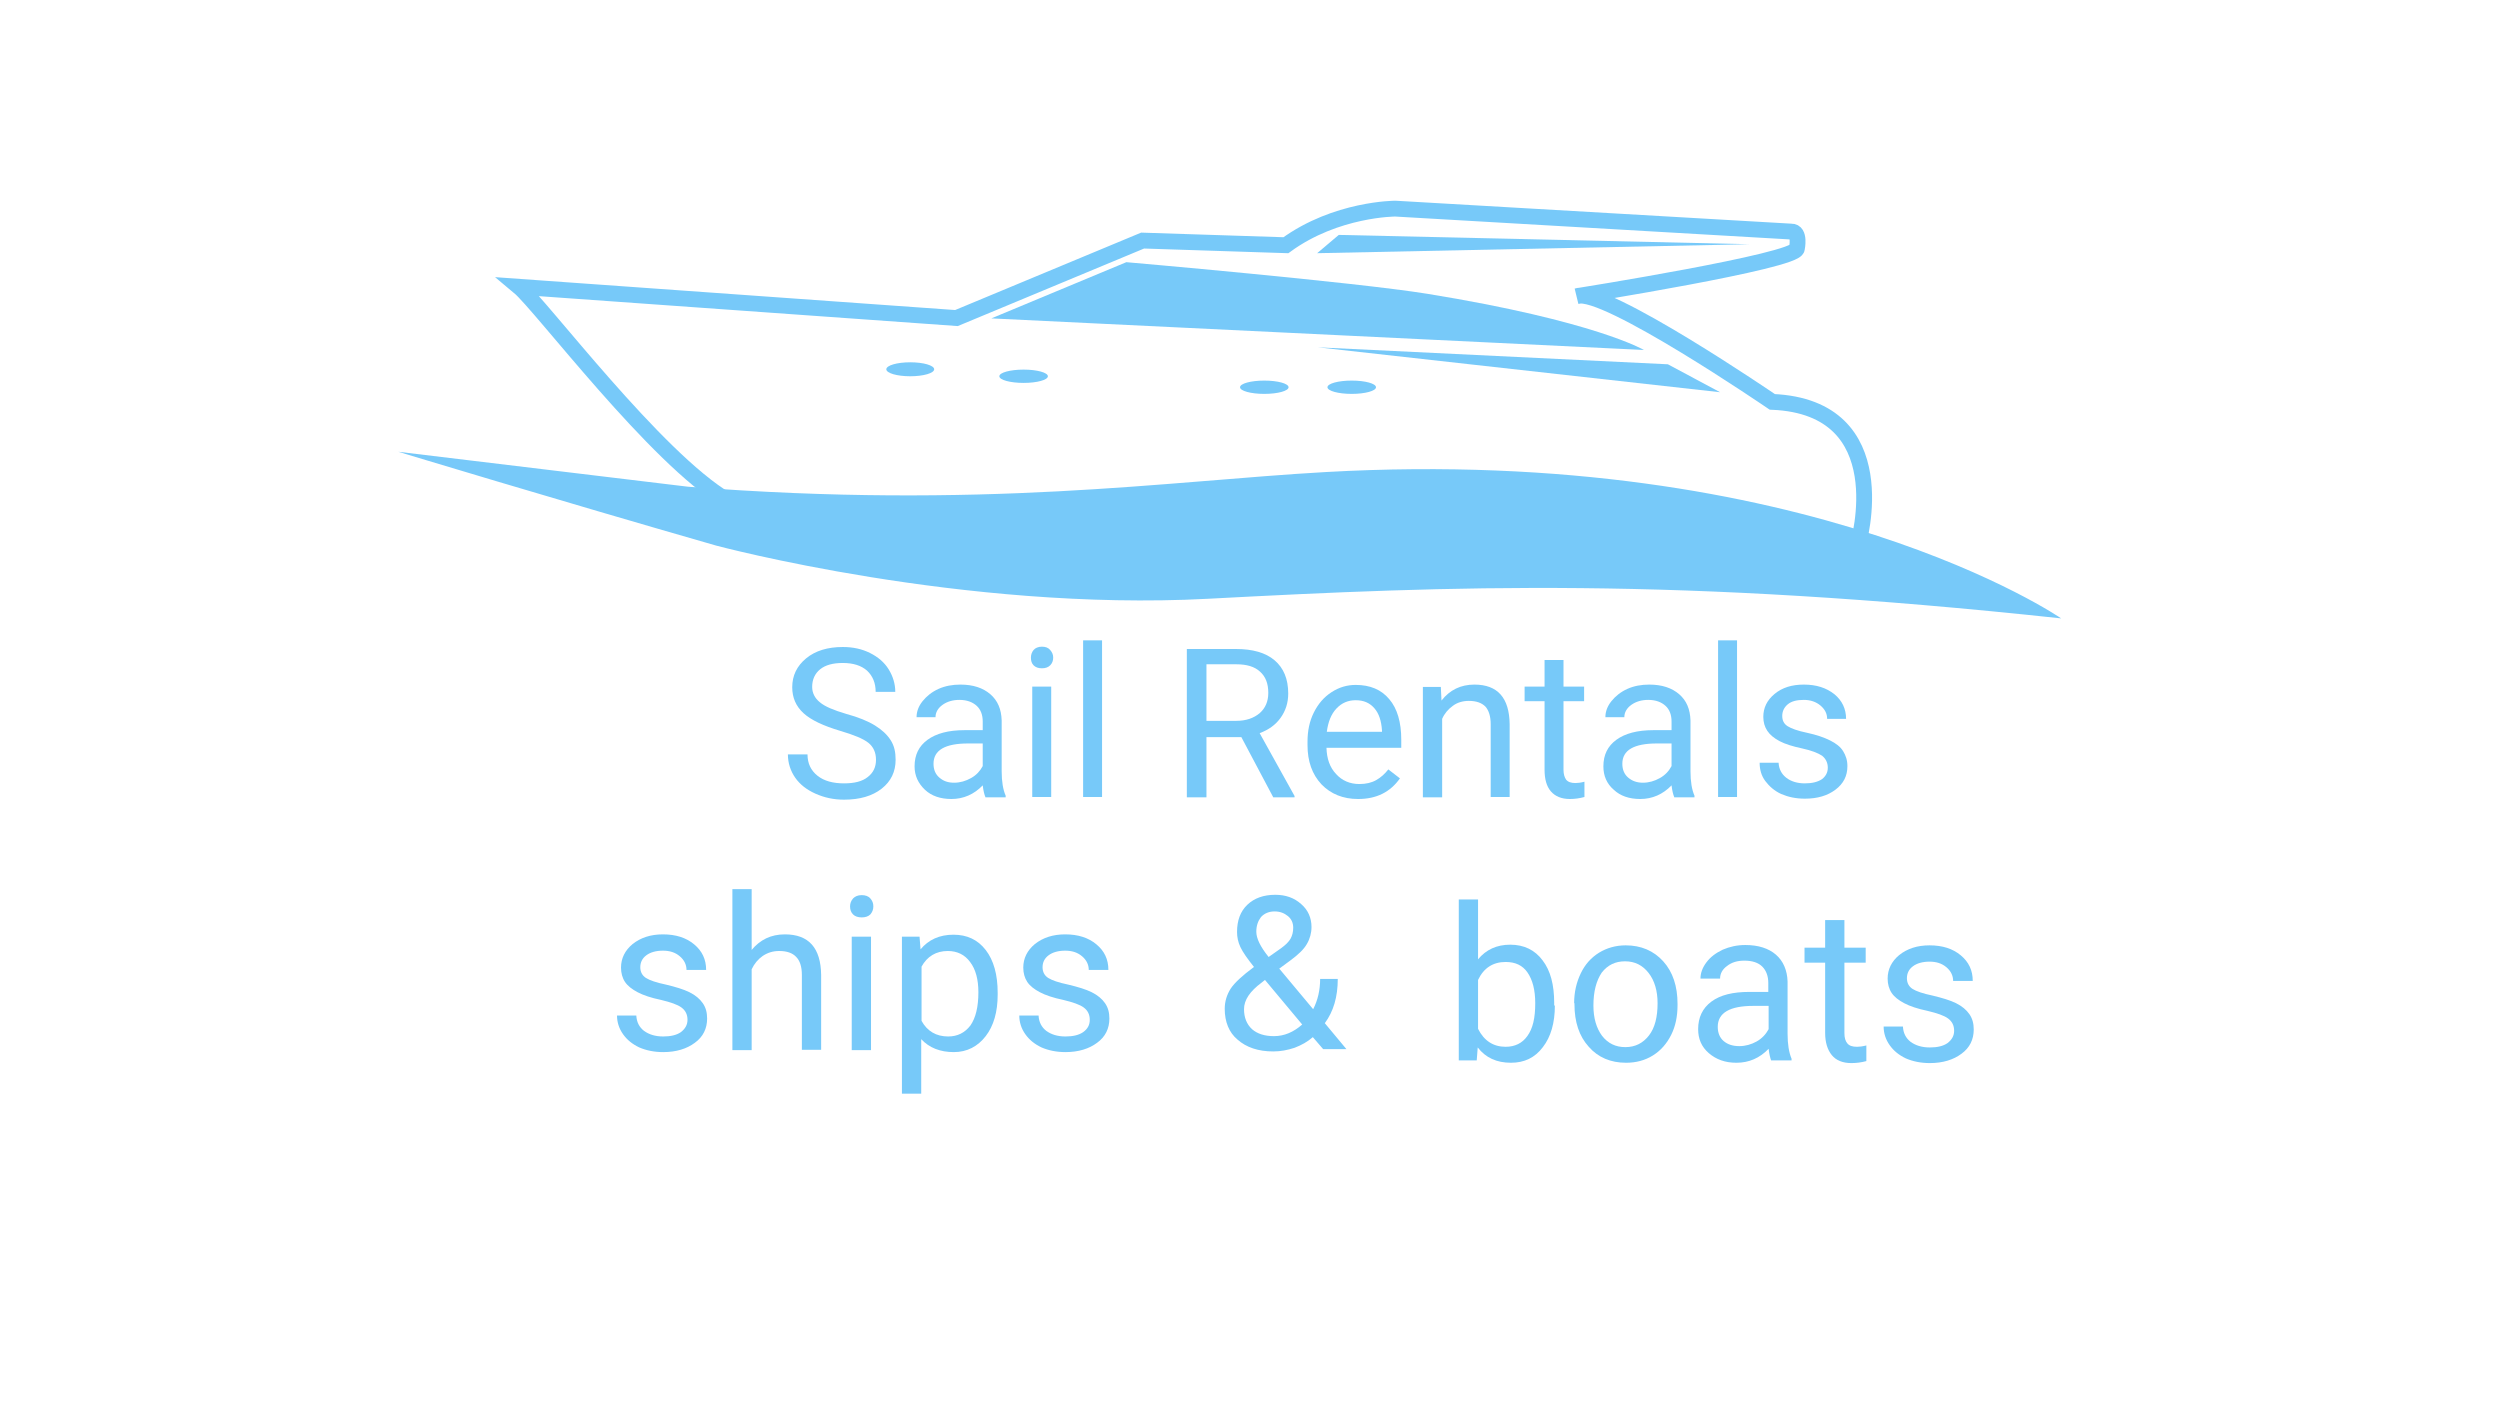
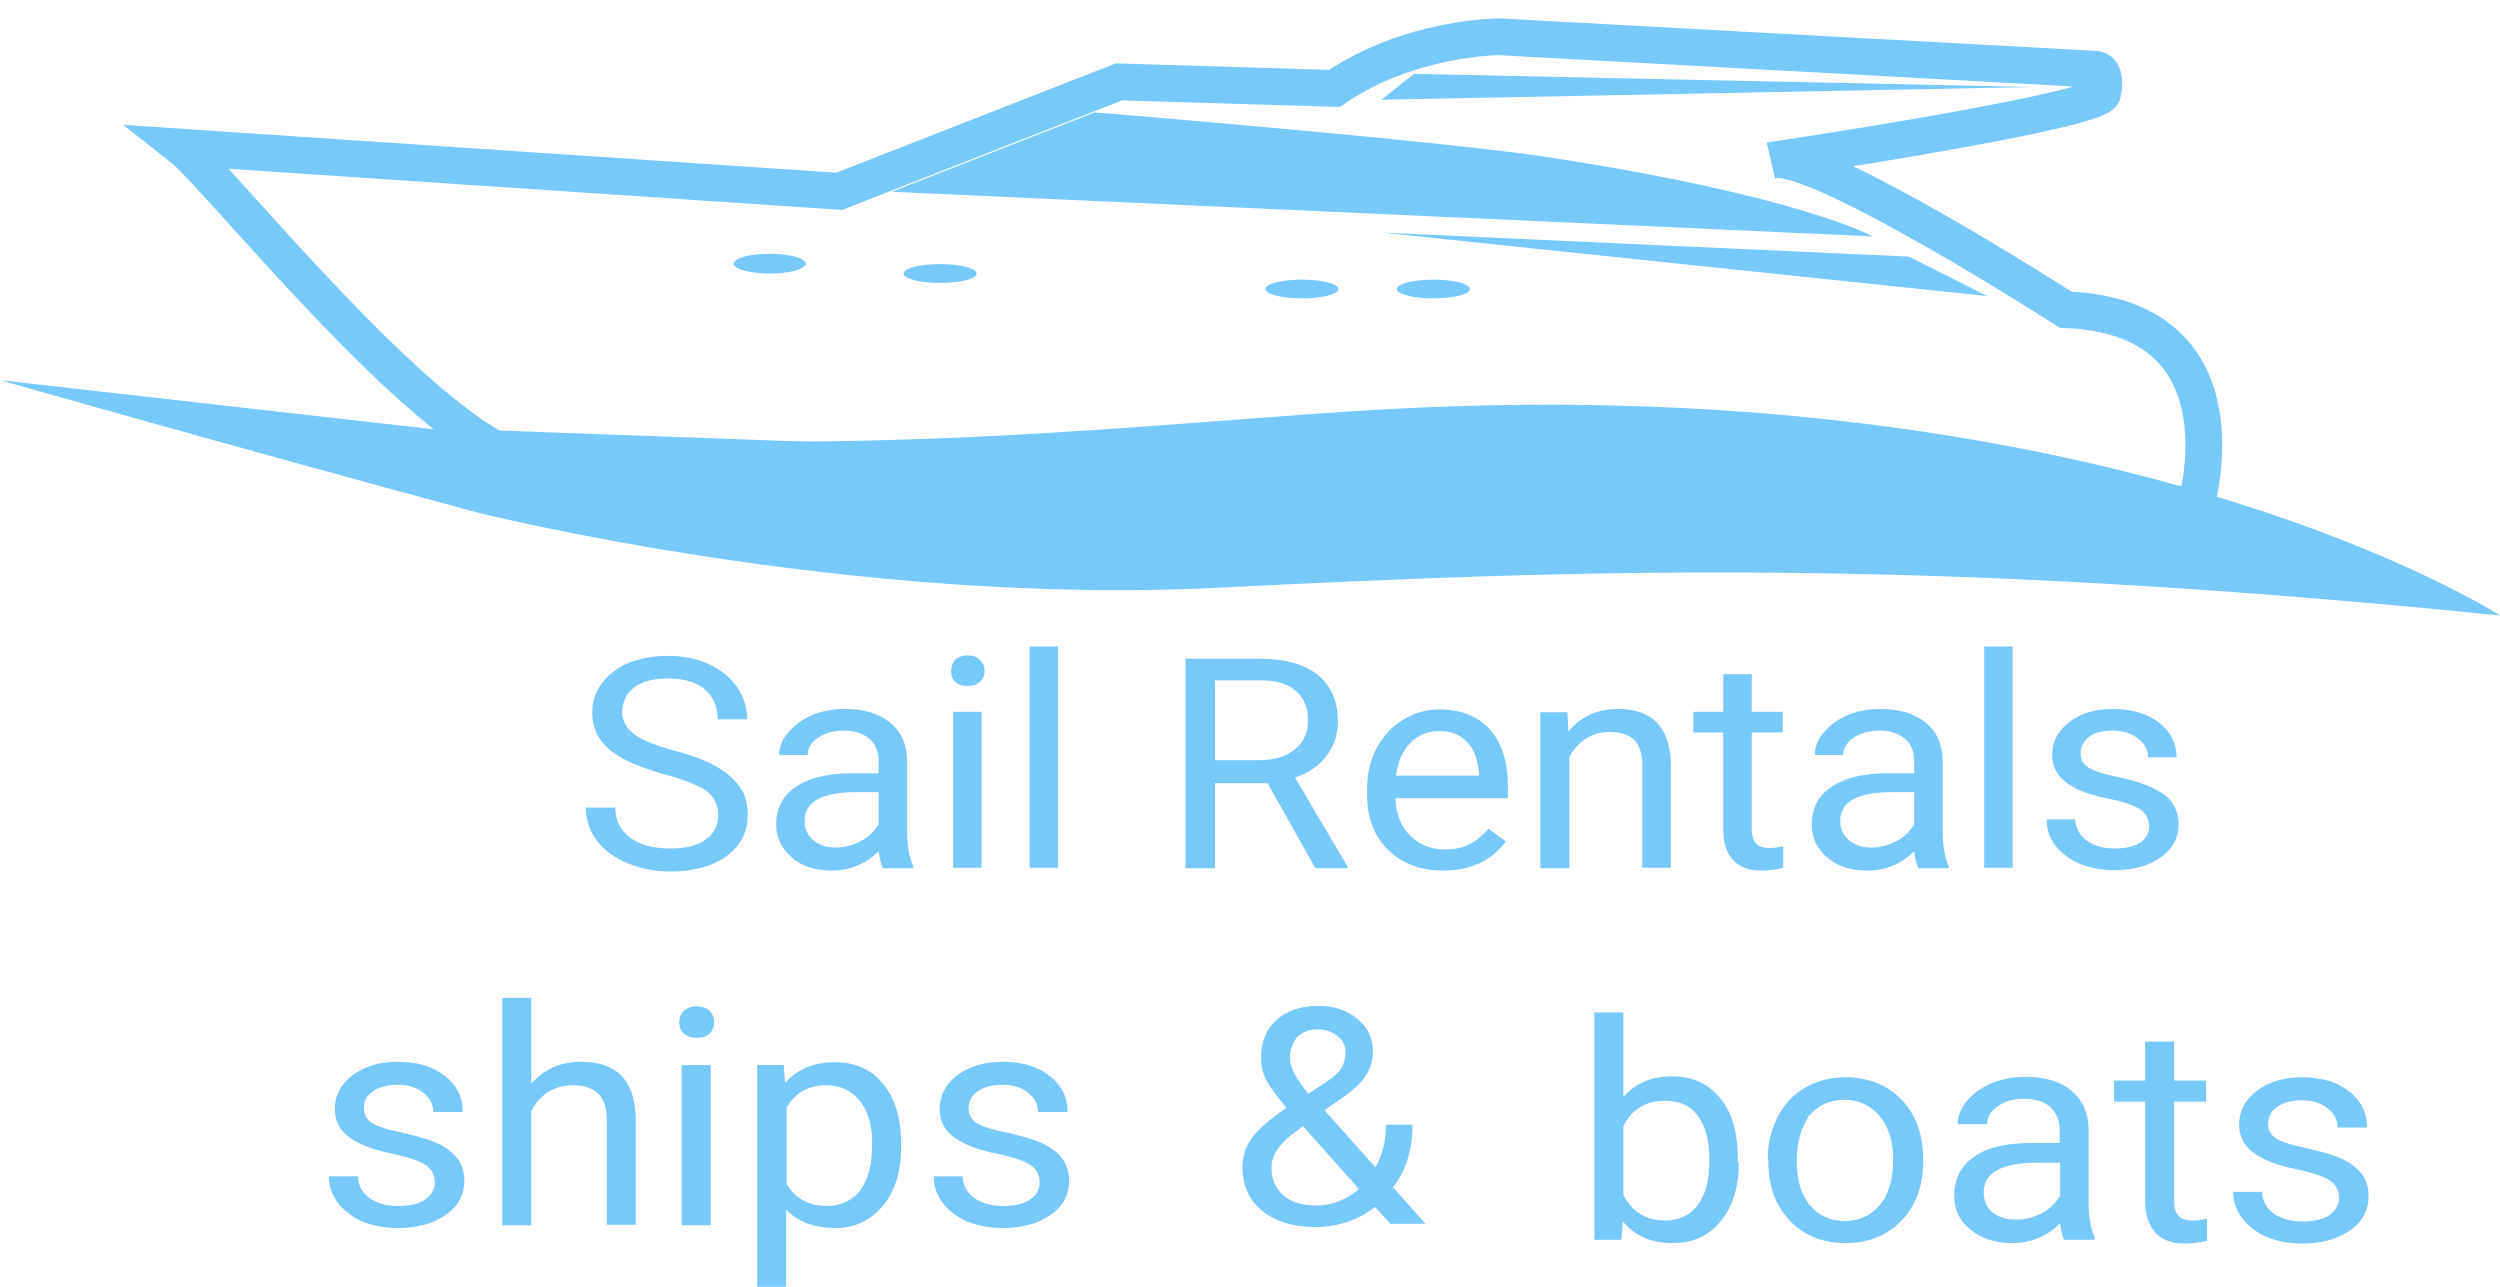
- <svg xmlns="http://www.w3.org/2000/svg" width="158" height="90" viewBox="0 0 158 90" fill="none">
-   <path d="M32.798 18.125C34.185 19.282 41.454 28.972 45.95 31.62L117.429 34.395C117.429 34.395 119.971 25.735 112.008 25.398C112.008 25.398 101.398 18.146 99.675 18.714C99.675 18.714 113.563 16.507 113.563 15.708C113.563 15.708 113.794 14.615 113.206 14.636L88.182 13.185C88.182 13.185 84.442 13.185 81.269 15.498L72.214 15.204L60.448 20.101L32.798 18.125Z" stroke="#77C9F9" stroke-miterlimit="10" />
-   <path d="M62.654 20.122L103.898 22.119C103.898 22.119 100.809 20.29 90.199 18.567C85.471 17.81 71.184 16.57 71.184 16.57L62.654 20.122Z" fill="#77C9F9" />
-   <path d="M83.286 21.951L108.709 24.789L105.41 23.023L83.286 21.951Z" fill="#77C9F9" />
-   <path d="M57.527 23.78C58.363 23.78 59.04 23.582 59.04 23.338C59.04 23.095 58.363 22.897 57.527 22.897C56.692 22.897 56.015 23.095 56.015 23.338C56.015 23.582 56.692 23.78 57.527 23.78Z" fill="#77C9F9" />
-   <path d="M64.692 24.2C65.539 24.2 66.226 24.012 66.226 23.78C66.226 23.548 65.539 23.359 64.692 23.359C63.845 23.359 63.158 23.548 63.158 23.78C63.158 24.012 63.845 24.2 64.692 24.2Z" fill="#77C9F9" />
-   <path d="M79.903 24.894C80.751 24.894 81.437 24.706 81.437 24.474C81.437 24.241 80.751 24.053 79.903 24.053C79.056 24.053 78.37 24.241 78.37 24.474C78.37 24.706 79.056 24.894 79.903 24.894Z" fill="#77C9F9" />
-   <path d="M85.429 24.894C86.276 24.894 86.963 24.706 86.963 24.474C86.963 24.241 86.276 24.053 85.429 24.053C84.582 24.053 83.895 24.241 83.895 24.474C83.895 24.706 84.582 24.894 85.429 24.894Z" fill="#77C9F9" />
-   <path d="M84.61 14.846L83.244 16.002L110.558 15.435L84.61 14.846Z" fill="#77C9F9" />
-   <path d="M25.171 28.552C25.171 28.552 35.298 31.621 45.257 34.48C45.257 34.48 60.868 38.663 76.332 37.843C91.796 37.023 105.894 36.456 130.266 39.083C130.266 39.083 114.361 28.11 83.77 29.834C73.769 30.402 62.087 32.209 43.471 30.759L25.171 28.552Z" fill="#77C9F9" />
-   <path d="M53.094 46.188C52.044 45.873 51.266 45.515 50.783 45.074C50.3 44.632 50.069 44.086 50.069 43.434C50.069 42.698 50.363 42.089 50.951 41.605C51.539 41.122 52.317 40.891 53.262 40.891C53.913 40.891 54.481 41.017 54.985 41.269C55.489 41.521 55.889 41.858 56.162 42.299C56.435 42.74 56.582 43.224 56.582 43.728H55.342C55.342 43.161 55.153 42.719 54.796 42.383C54.439 42.068 53.934 41.9 53.262 41.9C52.653 41.9 52.17 42.026 51.833 42.299C51.497 42.572 51.329 42.951 51.329 43.413C51.329 43.791 51.497 44.128 51.812 44.38C52.128 44.653 52.695 44.885 53.472 45.116C54.25 45.326 54.859 45.578 55.3 45.851C55.741 46.125 56.057 46.419 56.288 46.776C56.519 47.134 56.603 47.533 56.603 48.017C56.603 48.773 56.309 49.383 55.72 49.845C55.132 50.308 54.334 50.539 53.346 50.539C52.695 50.539 52.107 50.413 51.539 50.161C50.972 49.908 50.552 49.572 50.258 49.152C49.964 48.731 49.795 48.227 49.795 47.68H51.035C51.035 48.248 51.245 48.689 51.665 49.026C52.086 49.362 52.653 49.509 53.346 49.509C53.998 49.509 54.502 49.383 54.838 49.11C55.195 48.836 55.363 48.479 55.363 48.017C55.363 47.554 55.195 47.197 54.88 46.944C54.565 46.692 53.956 46.44 53.094 46.188Z" fill="#77C9F9" />
-   <path d="M62.276 50.371C62.213 50.224 62.15 49.993 62.108 49.635C61.562 50.203 60.889 50.497 60.133 50.497C59.44 50.497 58.872 50.308 58.452 49.909C58.032 49.509 57.801 49.026 57.801 48.437C57.801 47.701 58.074 47.155 58.62 46.755C59.166 46.356 59.944 46.146 60.952 46.146H62.108V45.599C62.108 45.179 61.982 44.843 61.73 44.611C61.478 44.38 61.12 44.233 60.637 44.233C60.217 44.233 59.86 44.338 59.566 44.548C59.272 44.759 59.124 45.032 59.124 45.326H57.927C57.927 44.969 58.053 44.632 58.305 44.317C58.557 44.002 58.893 43.729 59.313 43.539C59.734 43.35 60.196 43.266 60.7 43.266C61.499 43.266 62.129 43.476 62.591 43.876C63.053 44.275 63.285 44.822 63.306 45.536V48.752C63.306 49.383 63.39 49.909 63.558 50.287V50.392H62.276V50.371ZM60.301 49.467C60.679 49.467 61.036 49.362 61.373 49.173C61.709 48.984 61.94 48.731 62.108 48.416V46.987H61.184C59.734 46.987 58.998 47.407 58.998 48.269C58.998 48.647 59.124 48.942 59.377 49.152C59.629 49.362 59.902 49.467 60.301 49.467Z" fill="#77C9F9" />
-   <path d="M65.154 41.563C65.154 41.374 65.217 41.206 65.322 41.08C65.427 40.954 65.617 40.87 65.848 40.87C66.079 40.87 66.247 40.933 66.373 41.08C66.499 41.227 66.562 41.374 66.562 41.563C66.562 41.752 66.499 41.921 66.373 42.047C66.247 42.173 66.079 42.236 65.848 42.236C65.617 42.236 65.448 42.173 65.322 42.047C65.196 41.921 65.154 41.752 65.154 41.563ZM66.436 50.371H65.238V43.392H66.436V50.371Z" fill="#77C9F9" />
-   <path d="M69.65 50.371H68.453V40.47H69.65V50.371Z" fill="#77C9F9" />
-   <path d="M109.781 50.371H108.583V40.47H109.781V50.371Z" fill="#77C9F9" />
-   <path d="M78.454 46.587H76.248V50.392H75.008V41.017H78.118C79.168 41.017 79.988 41.248 80.555 41.731C81.122 42.215 81.416 42.908 81.416 43.833C81.416 44.422 81.249 44.926 80.933 45.368C80.618 45.809 80.177 46.125 79.61 46.335L81.816 50.308V50.392H80.471L78.454 46.587ZM76.248 45.557H78.139C78.748 45.557 79.231 45.389 79.61 45.074C79.967 44.758 80.156 44.338 80.156 43.791C80.156 43.203 79.988 42.761 79.631 42.446C79.294 42.131 78.79 41.983 78.139 41.983H76.248V45.557Z" fill="#77C9F9" />
-   <path d="M85.829 50.497C84.883 50.497 84.106 50.181 83.518 49.572C82.929 48.941 82.635 48.121 82.635 47.091V46.881C82.635 46.187 82.761 45.578 83.034 45.031C83.308 44.485 83.665 44.064 84.148 43.749C84.631 43.434 85.135 43.287 85.682 43.287C86.585 43.287 87.3 43.581 87.804 44.191C88.308 44.779 88.56 45.641 88.56 46.755V47.26H83.833C83.854 47.953 84.043 48.5 84.442 48.92C84.82 49.34 85.325 49.551 85.913 49.551C86.333 49.551 86.69 49.467 86.984 49.298C87.279 49.13 87.531 48.899 87.741 48.626L88.476 49.193C87.867 50.055 87.005 50.497 85.829 50.497ZM85.682 44.254C85.199 44.254 84.799 44.422 84.463 44.779C84.127 45.136 83.938 45.62 83.854 46.251H87.342V46.166C87.3 45.557 87.153 45.094 86.858 44.758C86.564 44.422 86.186 44.254 85.682 44.254Z" fill="#77C9F9" />
-   <path d="M91.06 43.392L91.102 44.275C91.628 43.602 92.321 43.266 93.182 43.266C94.653 43.266 95.389 44.107 95.41 45.767V50.371H94.212V45.767C94.212 45.263 94.086 44.885 93.876 44.654C93.645 44.422 93.308 44.296 92.825 44.296C92.447 44.296 92.09 44.401 91.817 44.611C91.523 44.822 91.291 45.095 91.144 45.431V50.392H89.926V43.413H91.06V43.392Z" fill="#77C9F9" />
-   <path d="M98.813 41.71V43.392H100.116V44.317H98.813V48.647C98.813 48.92 98.876 49.131 98.981 49.278C99.107 49.425 99.296 49.488 99.57 49.488C99.717 49.488 99.906 49.467 100.137 49.404V50.371C99.822 50.455 99.528 50.497 99.212 50.497C98.687 50.497 98.288 50.329 98.015 50.014C97.742 49.698 97.616 49.236 97.616 48.647V44.317H96.355V43.392H97.616V41.71H98.813Z" fill="#77C9F9" />
-   <path d="M105.81 50.371C105.747 50.224 105.684 49.993 105.642 49.635C105.095 50.203 104.423 50.497 103.667 50.497C102.973 50.497 102.406 50.308 101.986 49.909C101.545 49.53 101.334 49.026 101.334 48.437C101.334 47.701 101.608 47.155 102.154 46.755C102.7 46.356 103.478 46.146 104.486 46.146H105.642V45.599C105.642 45.179 105.516 44.843 105.263 44.611C105.011 44.38 104.654 44.233 104.171 44.233C103.751 44.233 103.394 44.338 103.099 44.548C102.805 44.759 102.658 45.032 102.658 45.326H101.461C101.461 44.969 101.587 44.632 101.839 44.317C102.091 44.002 102.427 43.729 102.847 43.539C103.267 43.35 103.73 43.266 104.234 43.266C105.032 43.266 105.663 43.476 106.125 43.876C106.587 44.275 106.818 44.822 106.839 45.536V48.752C106.839 49.383 106.923 49.909 107.091 50.287V50.392H105.81V50.371ZM103.835 49.467C104.213 49.467 104.57 49.362 104.906 49.173C105.242 48.984 105.474 48.731 105.642 48.416V46.987H104.717C103.267 46.987 102.532 47.407 102.532 48.269C102.532 48.647 102.658 48.942 102.91 49.152C103.162 49.362 103.457 49.467 103.835 49.467Z" fill="#77C9F9" />
-   <path d="M115.517 48.521C115.517 48.206 115.391 47.954 115.159 47.764C114.907 47.596 114.487 47.428 113.899 47.302C113.311 47.176 112.827 47.029 112.47 46.84C112.113 46.65 111.861 46.44 111.693 46.188C111.525 45.936 111.441 45.641 111.441 45.305C111.441 44.737 111.672 44.254 112.155 43.855C112.638 43.455 113.247 43.266 114.004 43.266C114.802 43.266 115.433 43.476 115.937 43.876C116.42 44.275 116.672 44.801 116.672 45.431H115.475C115.475 45.095 115.328 44.822 115.054 44.59C114.781 44.359 114.424 44.233 114.004 44.233C113.563 44.233 113.226 44.317 112.995 44.506C112.764 44.696 112.638 44.948 112.638 45.242C112.638 45.536 112.743 45.746 112.974 45.894C113.205 46.041 113.605 46.188 114.214 46.314C114.802 46.44 115.286 46.608 115.664 46.797C116.042 46.987 116.315 47.197 116.483 47.47C116.651 47.743 116.756 48.038 116.756 48.416C116.756 49.047 116.504 49.53 116 49.909C115.496 50.287 114.865 50.476 114.067 50.476C113.5 50.476 113.016 50.371 112.575 50.182C112.155 49.993 111.819 49.698 111.567 49.362C111.315 49.026 111.209 48.626 111.209 48.206H112.407C112.428 48.605 112.596 48.921 112.89 49.152C113.184 49.383 113.584 49.509 114.067 49.509C114.508 49.509 114.886 49.425 115.159 49.236C115.37 49.068 115.517 48.837 115.517 48.521Z" fill="#77C9F9" />
-   <path d="M43.45 64.454C43.45 64.118 43.324 63.866 43.072 63.677C42.82 63.488 42.379 63.34 41.77 63.193C41.16 63.067 40.656 62.899 40.299 62.71C39.942 62.521 39.668 62.31 39.5 62.058C39.332 61.806 39.248 61.491 39.248 61.154C39.248 60.566 39.5 60.061 39.984 59.662C40.488 59.263 41.118 59.052 41.896 59.052C42.715 59.052 43.366 59.263 43.871 59.683C44.375 60.103 44.627 60.629 44.627 61.301H43.387C43.387 60.965 43.24 60.671 42.967 60.44C42.673 60.187 42.316 60.082 41.896 60.082C41.454 60.082 41.097 60.187 40.845 60.377C40.593 60.566 40.467 60.818 40.467 61.133C40.467 61.428 40.593 61.659 40.824 61.806C41.055 61.953 41.475 62.1 42.085 62.226C42.694 62.373 43.198 62.521 43.576 62.71C43.955 62.899 44.228 63.13 44.417 63.404C44.606 63.677 44.69 63.992 44.69 64.37C44.69 65.001 44.438 65.527 43.913 65.905C43.408 66.283 42.736 66.493 41.917 66.493C41.349 66.493 40.845 66.388 40.404 66.199C39.963 65.989 39.626 65.716 39.374 65.358C39.122 65.001 38.996 64.602 38.996 64.181H40.215C40.236 64.602 40.404 64.917 40.698 65.148C41.013 65.379 41.412 65.505 41.917 65.505C42.379 65.505 42.757 65.421 43.03 65.232C43.303 65.022 43.45 64.77 43.45 64.454Z" fill="#77C9F9" />
-   <path d="M68.873 64.454C68.873 64.118 68.747 63.866 68.495 63.677C68.243 63.488 67.802 63.34 67.192 63.193C66.583 63.067 66.079 62.899 65.722 62.71C65.364 62.521 65.091 62.31 64.923 62.058C64.755 61.806 64.671 61.491 64.671 61.154C64.671 60.566 64.923 60.061 65.406 59.662C65.911 59.263 66.541 59.052 67.318 59.052C68.138 59.052 68.789 59.263 69.293 59.683C69.798 60.103 70.05 60.629 70.05 61.301H68.81C68.81 60.965 68.663 60.671 68.39 60.44C68.096 60.187 67.739 60.082 67.318 60.082C66.877 60.082 66.52 60.187 66.268 60.377C66.016 60.566 65.89 60.818 65.89 61.133C65.89 61.428 66.016 61.659 66.247 61.806C66.478 61.953 66.898 62.1 67.507 62.226C68.117 62.373 68.621 62.521 68.999 62.71C69.377 62.899 69.651 63.13 69.84 63.404C70.029 63.677 70.113 63.992 70.113 64.37C70.113 65.001 69.861 65.527 69.335 65.905C68.831 66.283 68.159 66.493 67.339 66.493C66.772 66.493 66.268 66.388 65.827 66.199C65.385 65.989 65.049 65.716 64.797 65.358C64.545 65.001 64.419 64.602 64.419 64.181H65.638C65.659 64.602 65.827 64.917 66.121 65.148C66.436 65.379 66.835 65.505 67.339 65.505C67.802 65.505 68.18 65.421 68.453 65.232C68.747 65.022 68.873 64.77 68.873 64.454Z" fill="#77C9F9" />
-   <path d="M47.484 60.061C48.031 59.389 48.724 59.052 49.606 59.052C51.119 59.052 51.875 59.914 51.896 61.617V66.346H50.678V61.617C50.678 61.091 50.552 60.713 50.321 60.481C50.09 60.229 49.732 60.103 49.249 60.103C48.85 60.103 48.514 60.208 48.199 60.419C47.904 60.629 47.673 60.902 47.505 61.259V66.367H46.287V56.193H47.505V60.061H47.484Z" fill="#77C9F9" />
-   <path d="M53.724 57.286C53.724 57.097 53.787 56.929 53.913 56.782C54.039 56.656 54.207 56.572 54.459 56.572C54.691 56.572 54.88 56.635 55.006 56.782C55.132 56.929 55.195 57.076 55.195 57.286C55.195 57.476 55.132 57.644 55.006 57.791C54.88 57.917 54.691 57.98 54.459 57.98C54.228 57.98 54.039 57.917 53.913 57.791C53.787 57.665 53.724 57.497 53.724 57.286ZM55.048 66.367H53.829V59.199H55.048V66.367Z" fill="#77C9F9" />
-   <path d="M63.053 62.857C63.053 63.95 62.801 64.833 62.297 65.484C61.792 66.136 61.12 66.493 60.28 66.493C59.418 66.493 58.725 66.22 58.221 65.674V69.121H57.002V59.199H58.115L58.179 59.998C58.683 59.389 59.376 59.073 60.259 59.073C61.12 59.073 61.792 59.389 62.297 60.04C62.801 60.692 63.053 61.596 63.053 62.752V62.857ZM61.834 62.71C61.834 61.911 61.666 61.259 61.309 60.797C60.973 60.334 60.49 60.103 59.901 60.103C59.166 60.103 58.599 60.44 58.242 61.091V64.518C58.599 65.169 59.166 65.505 59.922 65.505C60.511 65.505 60.973 65.274 61.33 64.812C61.666 64.328 61.834 63.635 61.834 62.71Z" fill="#77C9F9" />
-   <path d="M77.403 63.761C77.403 63.298 77.529 62.878 77.781 62.479C78.034 62.1 78.538 61.638 79.252 61.112C78.832 60.587 78.538 60.166 78.391 59.851C78.244 59.536 78.181 59.22 78.181 58.905C78.181 58.169 78.391 57.602 78.832 57.181C79.273 56.761 79.862 56.551 80.597 56.551C81.248 56.551 81.794 56.74 82.236 57.139C82.677 57.518 82.887 58.022 82.887 58.59C82.887 58.968 82.782 59.346 82.593 59.662C82.404 59.998 82.047 60.334 81.563 60.692L80.849 61.217L82.992 63.782C83.286 63.214 83.433 62.563 83.433 61.869H84.547C84.547 63.004 84.274 63.929 83.728 64.665L85.093 66.304H83.623L82.971 65.547C82.635 65.842 82.257 66.052 81.816 66.22C81.374 66.367 80.933 66.451 80.471 66.451C79.525 66.451 78.769 66.199 78.202 65.695C77.677 65.253 77.403 64.581 77.403 63.761ZM80.513 65.484C81.164 65.484 81.752 65.232 82.299 64.749L79.946 61.932L79.736 62.1C79 62.647 78.622 63.193 78.622 63.782C78.622 64.307 78.79 64.728 79.126 65.043C79.462 65.337 79.925 65.484 80.513 65.484ZM79.399 58.884C79.399 59.304 79.651 59.83 80.177 60.482L80.954 59.935C81.248 59.725 81.458 59.515 81.563 59.325C81.668 59.136 81.731 58.905 81.731 58.632C81.731 58.337 81.626 58.085 81.395 57.896C81.164 57.707 80.891 57.602 80.555 57.602C80.198 57.602 79.904 57.728 79.694 57.959C79.504 58.211 79.399 58.506 79.399 58.884Z" fill="#77C9F9" />
-   <path d="M98.267 63.551C98.267 64.644 98.015 65.527 97.51 66.178C97.006 66.851 96.334 67.166 95.493 67.166C94.59 67.166 93.897 66.851 93.392 66.199L93.329 67.019H92.195V56.845H93.413V60.629C93.918 60.019 94.59 59.704 95.451 59.704C96.313 59.704 97.006 60.04 97.49 60.692C97.994 61.344 98.225 62.248 98.225 63.383V63.551H98.267ZM97.027 63.404C97.027 62.563 96.859 61.932 96.544 61.47C96.229 61.007 95.767 60.797 95.157 60.797C94.359 60.797 93.771 61.175 93.413 61.932V65.022C93.792 65.779 94.38 66.157 95.157 66.157C95.746 66.157 96.208 65.926 96.523 65.485C96.88 65.001 97.027 64.329 97.027 63.404Z" fill="#77C9F9" />
-   <path d="M99.485 63.404C99.485 62.71 99.632 62.079 99.906 61.512C100.179 60.944 100.557 60.524 101.061 60.209C101.544 59.914 102.112 59.746 102.742 59.746C103.708 59.746 104.507 60.082 105.116 60.755C105.725 61.428 106.02 62.332 106.02 63.446V63.53C106.02 64.224 105.894 64.854 105.62 65.401C105.347 65.947 104.969 66.389 104.465 66.704C103.961 67.019 103.393 67.166 102.763 67.166C101.797 67.166 100.998 66.83 100.41 66.157C99.8 65.485 99.506 64.581 99.506 63.467V63.404H99.485ZM100.704 63.551C100.704 64.35 100.893 64.98 101.25 65.464C101.628 65.947 102.112 66.178 102.721 66.178C103.351 66.178 103.835 65.926 104.213 65.443C104.591 64.959 104.759 64.266 104.759 63.404C104.759 62.626 104.57 61.974 104.192 61.491C103.814 61.007 103.33 60.755 102.7 60.755C102.091 60.755 101.607 60.986 101.229 61.47C100.893 61.974 100.704 62.647 100.704 63.551Z" fill="#77C9F9" />
-   <path d="M111.945 67.04C111.882 66.893 111.819 66.641 111.777 66.284C111.21 66.872 110.537 67.166 109.739 67.166C109.025 67.166 108.457 66.956 107.995 66.557C107.533 66.157 107.323 65.653 107.323 65.043C107.323 64.308 107.596 63.719 108.163 63.299C108.73 62.878 109.529 62.689 110.558 62.689H111.756V62.121C111.756 61.701 111.63 61.344 111.378 61.091C111.126 60.839 110.747 60.713 110.243 60.713C109.802 60.713 109.445 60.818 109.151 61.049C108.857 61.26 108.709 61.533 108.709 61.848H107.47C107.47 61.491 107.596 61.154 107.848 60.818C108.1 60.482 108.436 60.23 108.878 60.019C109.319 59.83 109.781 59.725 110.306 59.725C111.126 59.725 111.777 59.935 112.239 60.335C112.701 60.734 112.954 61.323 112.975 62.037V65.338C112.975 65.989 113.059 66.515 113.227 66.914V67.019H111.945V67.04ZM109.928 66.115C110.306 66.115 110.684 66.01 111.021 65.821C111.357 65.632 111.609 65.359 111.777 65.043V63.572H110.811C109.319 63.572 108.562 64.013 108.562 64.896C108.562 65.275 108.688 65.59 108.941 65.8C109.193 66.01 109.508 66.115 109.928 66.115Z" fill="#77C9F9" />
-   <path d="M116.567 58.148V59.893H117.912V60.839H116.567V65.295C116.567 65.59 116.63 65.8 116.756 65.947C116.882 66.094 117.071 66.157 117.366 66.157C117.513 66.157 117.702 66.136 117.954 66.073V67.061C117.639 67.145 117.324 67.187 117.008 67.187C116.462 67.187 116.042 67.019 115.769 66.683C115.496 66.346 115.349 65.884 115.349 65.274V60.839H114.046V59.893H115.349V58.148H116.567Z" fill="#77C9F9" />
-   <path d="M123.501 65.148C123.501 64.812 123.375 64.56 123.122 64.371C122.87 64.181 122.429 64.034 121.82 63.887C121.21 63.761 120.706 63.593 120.349 63.404C119.992 63.215 119.719 63.004 119.551 62.752C119.383 62.5 119.299 62.184 119.299 61.848C119.299 61.26 119.551 60.755 120.034 60.356C120.538 59.956 121.168 59.746 121.946 59.746C122.765 59.746 123.417 59.956 123.921 60.377C124.425 60.797 124.677 61.323 124.677 61.995H123.438C123.438 61.659 123.291 61.365 123.017 61.133C122.723 60.881 122.366 60.776 121.946 60.776C121.505 60.776 121.147 60.881 120.895 61.07C120.643 61.26 120.517 61.512 120.517 61.827C120.517 62.121 120.643 62.353 120.874 62.5C121.105 62.647 121.526 62.794 122.135 62.92C122.744 63.067 123.249 63.215 123.627 63.404C124.005 63.593 124.278 63.824 124.467 64.097C124.656 64.371 124.74 64.686 124.74 65.064C124.74 65.695 124.488 66.22 123.963 66.599C123.459 66.977 122.786 67.187 121.967 67.187C121.4 67.187 120.895 67.082 120.454 66.893C120.013 66.683 119.677 66.41 119.425 66.052C119.172 65.695 119.046 65.296 119.046 64.875H120.265C120.286 65.296 120.454 65.611 120.748 65.842C121.063 66.073 121.463 66.199 121.967 66.199C122.429 66.199 122.807 66.115 123.08 65.926C123.354 65.716 123.501 65.464 123.501 65.148Z" fill="#77C9F9" />
+ <svg xmlns="http://www.w3.org/2000/svg" width="68" height="35" viewBox="0 0 68 35" fill="none">
+   <path d="M4.935 4.003C5.832 4.705 10.536 10.596 13.445 12.206L59.694 13.892C59.694 13.892 61.338 8.628 56.186 8.424C56.186 8.424 49.321 4.015 48.206 4.36C48.206 4.36 57.192 3.019 57.192 2.533C57.192 2.533 57.342 1.869 56.961 1.882L40.77 1C40.77 1 38.35 1 36.297 2.405L30.438 2.227L22.825 5.204L4.935 4.003Z" stroke="#77C9F9" stroke-miterlimit="10" />
+   <path d="M24.253 5.216L50.939 6.43C50.939 6.43 48.941 5.319 42.075 4.271C39.017 3.811 29.772 3.057 29.772 3.057L24.253 5.216Z" fill="#77C9F9" />
+   <path d="M37.602 6.328L54.052 8.053L51.918 6.98L37.602 6.328Z" fill="#77C9F9" />
+   <path d="M20.936 7.44C21.476 7.44 21.915 7.32 21.915 7.171C21.915 7.023 21.476 6.903 20.936 6.903C20.395 6.903 19.957 7.023 19.957 7.171C19.957 7.32 20.395 7.44 20.936 7.44Z" fill="#77C9F9" />
+   <path d="M25.57 7.695C26.119 7.695 26.563 7.581 26.563 7.44C26.563 7.299 26.119 7.184 25.57 7.184C25.022 7.184 24.578 7.299 24.578 7.44C24.578 7.581 25.022 7.695 25.57 7.695Z" fill="#77C9F9" />
+   <path d="M35.413 8.117C35.961 8.117 36.406 8.002 36.406 7.861C36.406 7.72 35.961 7.606 35.413 7.606C34.865 7.606 34.421 7.72 34.421 7.861C34.421 8.002 34.865 8.117 35.413 8.117Z" fill="#77C9F9" />
+   <path d="M38.989 8.117C39.538 8.117 39.982 8.002 39.982 7.861C39.982 7.72 39.538 7.606 38.989 7.606C38.441 7.606 37.997 7.72 37.997 7.861C37.997 8.002 38.441 8.117 38.989 8.117Z" fill="#77C9F9" />
+   <path d="M38.459 2.01L37.575 2.712L55.248 2.367L38.459 2.01Z" fill="#77C9F9" />
+   <path d="M0 10.34C0 10.34 6.553 12.206 12.996 13.943C12.996 13.943 23.097 16.486 33.103 15.988C43.108 15.489 52.23 15.144 68 16.741C68 16.741 57.709 10.072 37.915 11.12C31.444 11.464 23.886 12.563 11.841 11.682L0 10.34Z" fill="#77C9F9" />
+   <path d="M18.067 21.06C17.387 20.869 16.884 20.651 16.572 20.383C16.259 20.115 16.109 19.782 16.109 19.386C16.109 18.939 16.3 18.569 16.68 18.275C17.061 17.981 17.564 17.84 18.176 17.84C18.597 17.84 18.964 17.917 19.291 18.07C19.617 18.224 19.875 18.428 20.052 18.696C20.229 18.965 20.324 19.259 20.324 19.565H19.522C19.522 19.22 19.399 18.952 19.168 18.747C18.937 18.556 18.611 18.454 18.176 18.454C17.782 18.454 17.469 18.53 17.251 18.696C17.034 18.863 16.925 19.093 16.925 19.374C16.925 19.604 17.034 19.808 17.238 19.961C17.442 20.127 17.809 20.268 18.312 20.409C18.815 20.536 19.209 20.69 19.494 20.856C19.78 21.022 19.984 21.201 20.133 21.418C20.283 21.635 20.337 21.878 20.337 22.172C20.337 22.632 20.147 23.002 19.766 23.283C19.386 23.564 18.869 23.705 18.23 23.705C17.809 23.705 17.428 23.628 17.061 23.475C16.694 23.322 16.422 23.117 16.232 22.862C16.041 22.606 15.933 22.3 15.933 21.967H16.735C16.735 22.312 16.871 22.581 17.142 22.785C17.414 22.989 17.782 23.079 18.23 23.079C18.651 23.079 18.978 23.002 19.195 22.836C19.426 22.67 19.535 22.453 19.535 22.172C19.535 21.891 19.426 21.674 19.223 21.52C19.019 21.367 18.624 21.213 18.067 21.06Z" fill="#77C9F9" />
+   <path d="M24.008 23.603C23.967 23.513 23.926 23.373 23.899 23.156C23.546 23.501 23.111 23.68 22.621 23.68C22.173 23.68 21.806 23.564 21.534 23.322C21.262 23.079 21.112 22.785 21.112 22.427C21.112 21.98 21.289 21.648 21.642 21.405C21.996 21.162 22.499 21.035 23.151 21.035H23.899V20.702C23.899 20.447 23.818 20.242 23.654 20.102C23.491 19.961 23.26 19.872 22.948 19.872C22.676 19.872 22.445 19.936 22.254 20.064C22.064 20.191 21.969 20.358 21.969 20.536H21.194C21.194 20.319 21.275 20.115 21.439 19.923C21.602 19.731 21.819 19.565 22.091 19.45C22.363 19.335 22.662 19.284 22.988 19.284C23.505 19.284 23.913 19.412 24.212 19.655C24.511 19.898 24.66 20.23 24.674 20.664V22.619C24.674 23.002 24.729 23.322 24.837 23.552V23.616H24.008V23.603ZM22.73 23.053C22.975 23.053 23.206 22.989 23.423 22.875C23.641 22.76 23.79 22.606 23.899 22.415V21.546H23.301C22.363 21.546 21.887 21.801 21.887 22.325C21.887 22.555 21.969 22.734 22.132 22.862C22.295 22.99 22.472 23.053 22.73 23.053Z" fill="#77C9F9" />
+   <path d="M25.87 18.249C25.87 18.134 25.911 18.032 25.979 17.955C26.047 17.878 26.169 17.827 26.319 17.827C26.468 17.827 26.577 17.866 26.659 17.955C26.74 18.045 26.781 18.134 26.781 18.249C26.781 18.364 26.74 18.466 26.659 18.543C26.577 18.62 26.468 18.658 26.319 18.658C26.169 18.658 26.06 18.62 25.979 18.543C25.897 18.466 25.87 18.364 25.87 18.249ZM26.699 23.603H25.924V19.361H26.699V23.603Z" fill="#77C9F9" />
+   <path d="M28.78 23.603H28.005V17.585H28.78V23.603Z" fill="#77C9F9" />
+   <path d="M54.745 23.603H53.97V17.585H54.745V23.603Z" fill="#77C9F9" />
+   <path d="M34.476 21.303H33.048V23.616H32.246V17.917H34.258C34.938 17.917 35.468 18.058 35.835 18.351C36.202 18.645 36.392 19.067 36.392 19.629C36.392 19.987 36.284 20.294 36.08 20.562C35.876 20.83 35.59 21.022 35.223 21.15L36.651 23.564V23.616H35.781L34.476 21.303ZM33.048 20.677H34.272C34.666 20.677 34.979 20.575 35.223 20.383C35.454 20.191 35.577 19.936 35.577 19.604C35.577 19.246 35.468 18.977 35.237 18.786C35.019 18.594 34.693 18.505 34.272 18.505H33.048V20.677Z" fill="#77C9F9" />
+   <path d="M39.248 23.679C38.636 23.679 38.133 23.488 37.753 23.117C37.372 22.734 37.182 22.236 37.182 21.61V21.482C37.182 21.06 37.263 20.69 37.44 20.357C37.617 20.025 37.848 19.77 38.16 19.578C38.473 19.386 38.799 19.297 39.153 19.297C39.737 19.297 40.2 19.476 40.526 19.846C40.852 20.204 41.015 20.728 41.015 21.405V21.712H37.956C37.97 22.133 38.093 22.466 38.351 22.721C38.596 22.977 38.922 23.105 39.302 23.105C39.574 23.105 39.805 23.053 39.996 22.951C40.186 22.849 40.349 22.708 40.485 22.542L40.961 22.887C40.567 23.411 40.009 23.679 39.248 23.679ZM39.153 19.885C38.84 19.885 38.582 19.987 38.364 20.204C38.147 20.421 38.025 20.715 37.97 21.099H40.227V21.047C40.2 20.677 40.105 20.396 39.914 20.191C39.724 19.987 39.479 19.885 39.153 19.885Z" fill="#77C9F9" />
+   <path d="M42.633 19.361L42.66 19.898C43 19.489 43.448 19.284 44.006 19.284C44.957 19.284 45.433 19.795 45.447 20.805V23.603H44.672V20.805C44.672 20.498 44.59 20.268 44.454 20.128C44.305 19.987 44.087 19.91 43.775 19.91C43.53 19.91 43.299 19.974 43.122 20.102C42.932 20.23 42.782 20.396 42.687 20.6V23.616H41.898V19.374H42.633V19.361Z" fill="#77C9F9" />
+   <path d="M47.648 18.339V19.361H48.491V19.923H47.648V22.555C47.648 22.721 47.689 22.849 47.757 22.938C47.839 23.028 47.961 23.066 48.138 23.066C48.233 23.066 48.355 23.053 48.505 23.015V23.603C48.301 23.654 48.11 23.68 47.907 23.68C47.567 23.68 47.308 23.577 47.132 23.386C46.955 23.194 46.873 22.913 46.873 22.555V19.923H46.058V19.361H46.873V18.339H47.648Z" fill="#77C9F9" />
+   <path d="M52.176 23.603C52.135 23.513 52.094 23.373 52.067 23.156C51.714 23.501 51.279 23.68 50.789 23.68C50.341 23.68 49.974 23.564 49.702 23.322C49.416 23.092 49.28 22.785 49.28 22.427C49.28 21.98 49.457 21.648 49.81 21.405C50.164 21.162 50.667 21.035 51.319 21.035H52.067V20.702C52.067 20.447 51.986 20.242 51.822 20.102C51.659 19.961 51.428 19.872 51.115 19.872C50.844 19.872 50.612 19.936 50.422 20.064C50.232 20.191 50.137 20.358 50.137 20.536H49.362C49.362 20.319 49.443 20.115 49.606 19.923C49.77 19.731 49.987 19.565 50.259 19.45C50.531 19.335 50.83 19.284 51.156 19.284C51.673 19.284 52.081 19.412 52.38 19.655C52.679 19.898 52.828 20.23 52.842 20.664V22.619C52.842 23.002 52.896 23.322 53.005 23.552V23.616H52.176V23.603ZM50.898 23.053C51.143 23.053 51.374 22.989 51.591 22.875C51.809 22.76 51.958 22.606 52.067 22.415V21.546H51.469C50.531 21.546 50.055 21.801 50.055 22.325C50.055 22.555 50.137 22.734 50.3 22.862C50.463 22.99 50.653 23.053 50.898 23.053Z" fill="#77C9F9" />
+   <path d="M58.456 22.479C58.456 22.287 58.374 22.134 58.225 22.018C58.062 21.916 57.79 21.814 57.409 21.737C57.028 21.661 56.716 21.571 56.485 21.456C56.254 21.341 56.09 21.213 55.982 21.06C55.873 20.907 55.819 20.728 55.819 20.524C55.819 20.179 55.968 19.885 56.281 19.642C56.593 19.399 56.988 19.284 57.477 19.284C57.994 19.284 58.401 19.412 58.728 19.655C59.04 19.898 59.203 20.217 59.203 20.6H58.429C58.429 20.396 58.334 20.23 58.157 20.089C57.98 19.949 57.749 19.872 57.477 19.872C57.191 19.872 56.974 19.923 56.825 20.038C56.675 20.153 56.593 20.306 56.593 20.485C56.593 20.664 56.661 20.792 56.811 20.881C56.96 20.971 57.219 21.06 57.613 21.137C57.994 21.213 58.306 21.316 58.551 21.431C58.796 21.546 58.972 21.674 59.081 21.84C59.19 22.006 59.258 22.185 59.258 22.415C59.258 22.798 59.095 23.092 58.769 23.322C58.442 23.552 58.034 23.667 57.518 23.667C57.151 23.667 56.838 23.603 56.553 23.488C56.281 23.373 56.063 23.194 55.9 22.99C55.737 22.785 55.669 22.542 55.669 22.287H56.444C56.457 22.53 56.566 22.721 56.757 22.862C56.947 23.002 57.205 23.079 57.518 23.079C57.803 23.079 58.048 23.028 58.225 22.913C58.361 22.811 58.456 22.67 58.456 22.479Z" fill="#77C9F9" />
+   <path d="M11.826 32.164C11.826 31.959 11.745 31.806 11.582 31.691C11.418 31.576 11.133 31.486 10.739 31.397C10.345 31.32 10.018 31.218 9.787 31.103C9.556 30.988 9.379 30.86 9.271 30.707C9.162 30.554 9.107 30.362 9.107 30.158C9.107 29.8 9.271 29.493 9.583 29.25C9.91 29.008 10.317 28.88 10.82 28.88C11.351 28.88 11.772 29.008 12.098 29.263C12.425 29.519 12.588 29.838 12.588 30.247H11.786C11.786 30.043 11.69 29.864 11.514 29.723C11.323 29.57 11.092 29.506 10.82 29.506C10.535 29.506 10.304 29.57 10.141 29.685C9.978 29.8 9.896 29.953 9.896 30.145C9.896 30.324 9.978 30.464 10.127 30.554C10.277 30.643 10.549 30.733 10.943 30.809C11.337 30.899 11.663 30.988 11.908 31.103C12.153 31.218 12.329 31.359 12.452 31.525C12.574 31.691 12.629 31.883 12.629 32.112C12.629 32.496 12.465 32.815 12.126 33.045C11.799 33.275 11.364 33.403 10.834 33.403C10.467 33.403 10.141 33.339 9.855 33.224C9.57 33.096 9.352 32.93 9.189 32.713C9.026 32.496 8.944 32.253 8.944 31.997H9.733C9.746 32.253 9.855 32.445 10.046 32.585C10.249 32.726 10.508 32.803 10.834 32.803C11.133 32.803 11.378 32.751 11.555 32.636C11.731 32.509 11.826 32.355 11.826 32.164Z" fill="#77C9F9" />
+   <path d="M28.277 32.164C28.277 31.959 28.195 31.806 28.032 31.691C27.869 31.576 27.583 31.486 27.189 31.397C26.795 31.32 26.468 31.218 26.237 31.103C26.006 30.988 25.83 30.86 25.721 30.707C25.612 30.554 25.558 30.362 25.558 30.158C25.558 29.8 25.721 29.493 26.034 29.25C26.36 29.008 26.768 28.88 27.271 28.88C27.801 28.88 28.222 29.008 28.549 29.263C28.875 29.519 29.038 29.838 29.038 30.247H28.236C28.236 30.043 28.141 29.864 27.964 29.723C27.774 29.57 27.543 29.506 27.271 29.506C26.985 29.506 26.754 29.57 26.591 29.685C26.428 29.8 26.346 29.953 26.346 30.145C26.346 30.324 26.428 30.464 26.577 30.554C26.727 30.643 26.999 30.733 27.393 30.809C27.787 30.899 28.113 30.988 28.358 31.103C28.603 31.218 28.78 31.359 28.902 31.525C29.024 31.691 29.079 31.883 29.079 32.112C29.079 32.496 28.916 32.815 28.576 33.045C28.249 33.275 27.814 33.403 27.284 33.403C26.917 33.403 26.591 33.339 26.305 33.224C26.02 33.096 25.802 32.93 25.639 32.713C25.476 32.496 25.395 32.253 25.395 31.997H26.183C26.197 32.253 26.305 32.445 26.496 32.585C26.7 32.726 26.958 32.803 27.284 32.803C27.583 32.803 27.828 32.751 28.005 32.636C28.195 32.509 28.277 32.355 28.277 32.164Z" fill="#77C9F9" />
+   <path d="M14.437 29.493C14.79 29.084 15.239 28.88 15.81 28.88C16.789 28.88 17.278 29.404 17.292 30.439V33.314H16.503V30.439C16.503 30.119 16.422 29.889 16.272 29.749C16.123 29.596 15.892 29.519 15.579 29.519C15.321 29.519 15.103 29.583 14.899 29.71C14.709 29.838 14.559 30.004 14.451 30.222V33.327H13.662V27.142H14.451V29.493H14.437Z" fill="#77C9F9" />
+   <path d="M18.475 27.806C18.475 27.692 18.515 27.589 18.597 27.5C18.678 27.423 18.787 27.372 18.95 27.372C19.1 27.372 19.222 27.41 19.304 27.5C19.385 27.589 19.426 27.679 19.426 27.806C19.426 27.922 19.385 28.024 19.304 28.113C19.222 28.19 19.1 28.228 18.95 28.228C18.801 28.228 18.678 28.19 18.597 28.113C18.515 28.037 18.475 27.934 18.475 27.806ZM19.331 33.326H18.543V28.969H19.331V33.326Z" fill="#77C9F9" />
+   <path d="M24.511 31.192C24.511 31.857 24.348 32.394 24.021 32.79C23.695 33.186 23.26 33.403 22.716 33.403C22.159 33.403 21.71 33.237 21.384 32.905V35H20.596V28.969H21.316L21.357 29.455C21.683 29.084 22.132 28.893 22.703 28.893C23.26 28.893 23.695 29.084 24.021 29.48C24.348 29.876 24.511 30.426 24.511 31.129V31.192ZM23.723 31.103C23.723 30.617 23.614 30.221 23.383 29.94C23.165 29.659 22.852 29.519 22.472 29.519C21.996 29.519 21.629 29.723 21.398 30.119V32.202C21.629 32.598 21.996 32.802 22.485 32.802C22.866 32.802 23.165 32.662 23.396 32.381C23.614 32.087 23.723 31.665 23.723 31.103Z" fill="#77C9F9" />
+   <path d="M33.797 31.742C33.797 31.461 33.878 31.205 34.042 30.962C34.205 30.733 34.531 30.451 34.993 30.132C34.721 29.813 34.531 29.557 34.436 29.365C34.341 29.174 34.3 28.982 34.3 28.79C34.3 28.343 34.436 27.998 34.721 27.743C35.007 27.487 35.387 27.359 35.863 27.359C36.285 27.359 36.638 27.474 36.924 27.717C37.209 27.947 37.345 28.254 37.345 28.599C37.345 28.829 37.277 29.059 37.155 29.25C37.032 29.455 36.801 29.659 36.489 29.877L36.026 30.196L37.413 31.755C37.603 31.41 37.699 31.014 37.699 30.592H38.419C38.419 31.282 38.242 31.844 37.889 32.291L38.773 33.288H37.821L37.399 32.828C37.182 33.007 36.937 33.135 36.652 33.237C36.366 33.326 36.081 33.377 35.782 33.377C35.17 33.377 34.681 33.224 34.313 32.917C33.974 32.649 33.797 32.24 33.797 31.742ZM35.809 32.79C36.23 32.79 36.611 32.636 36.964 32.343L35.442 30.63L35.306 30.733C34.83 31.065 34.585 31.397 34.585 31.755C34.585 32.074 34.694 32.33 34.912 32.521C35.129 32.7 35.428 32.79 35.809 32.79ZM35.088 28.778C35.088 29.033 35.252 29.353 35.591 29.749L36.094 29.416C36.285 29.289 36.421 29.161 36.489 29.046C36.557 28.931 36.597 28.79 36.597 28.624C36.597 28.445 36.529 28.292 36.38 28.177C36.23 28.062 36.054 27.998 35.836 27.998C35.605 27.998 35.415 28.075 35.279 28.215C35.156 28.369 35.088 28.548 35.088 28.778Z" fill="#77C9F9" />
+   <path d="M47.296 31.614C47.296 32.278 47.133 32.815 46.807 33.211C46.48 33.62 46.045 33.812 45.502 33.812C44.917 33.812 44.468 33.62 44.142 33.224L44.101 33.722H43.367V27.538H44.156V29.838C44.482 29.467 44.917 29.276 45.474 29.276C46.032 29.276 46.48 29.48 46.793 29.876C47.119 30.272 47.269 30.822 47.269 31.512V31.614H47.296ZM46.494 31.525C46.494 31.014 46.385 30.63 46.181 30.349C45.977 30.068 45.678 29.94 45.284 29.94C44.767 29.94 44.387 30.17 44.156 30.63V32.508C44.4 32.968 44.781 33.198 45.284 33.198C45.665 33.198 45.964 33.058 46.168 32.789C46.399 32.496 46.494 32.087 46.494 31.525Z" fill="#77C9F9" />
+   <path d="M48.083 31.525C48.083 31.103 48.178 30.72 48.355 30.375C48.532 30.03 48.776 29.774 49.103 29.583C49.415 29.404 49.782 29.302 50.19 29.302C50.816 29.302 51.332 29.506 51.726 29.915C52.121 30.324 52.311 30.873 52.311 31.55V31.601C52.311 32.023 52.229 32.406 52.053 32.739C51.876 33.071 51.631 33.339 51.305 33.531C50.979 33.722 50.612 33.812 50.204 33.812C49.578 33.812 49.062 33.607 48.681 33.199C48.287 32.79 48.097 32.24 48.097 31.563V31.525H48.083ZM48.871 31.614C48.871 32.1 48.994 32.483 49.225 32.777C49.47 33.071 49.782 33.211 50.177 33.211C50.584 33.211 50.897 33.058 51.142 32.764C51.386 32.47 51.495 32.049 51.495 31.525C51.495 31.052 51.373 30.656 51.128 30.362C50.883 30.068 50.571 29.915 50.163 29.915C49.769 29.915 49.456 30.055 49.211 30.349C48.994 30.656 48.871 31.065 48.871 31.614Z" fill="#77C9F9" />
+   <path d="M56.145 33.735C56.104 33.646 56.063 33.492 56.036 33.275C55.669 33.633 55.234 33.812 54.718 33.812C54.255 33.812 53.888 33.684 53.589 33.441C53.29 33.198 53.154 32.892 53.154 32.521C53.154 32.074 53.331 31.716 53.698 31.461C54.065 31.205 54.582 31.09 55.248 31.09H56.023V30.745C56.023 30.49 55.941 30.272 55.778 30.119C55.615 29.966 55.37 29.889 55.044 29.889C54.758 29.889 54.527 29.953 54.337 30.093C54.147 30.221 54.051 30.387 54.051 30.579H53.249C53.249 30.362 53.331 30.157 53.494 29.953C53.657 29.749 53.875 29.595 54.16 29.468C54.446 29.352 54.745 29.289 55.085 29.289C55.615 29.289 56.036 29.416 56.335 29.659C56.635 29.902 56.798 30.26 56.811 30.694V32.7C56.811 33.096 56.866 33.416 56.974 33.658V33.722H56.145V33.735ZM54.84 33.173C55.085 33.173 55.329 33.109 55.547 32.994C55.764 32.879 55.928 32.713 56.036 32.521V31.627H55.411C54.446 31.627 53.956 31.895 53.956 32.432C53.956 32.662 54.038 32.853 54.201 32.981C54.364 33.109 54.568 33.173 54.84 33.173Z" fill="#77C9F9" />
+   <path d="M59.135 28.331V29.391H60.005V29.966H59.135V32.675C59.135 32.854 59.176 32.981 59.258 33.071C59.339 33.16 59.462 33.199 59.652 33.199C59.747 33.199 59.869 33.186 60.032 33.148V33.748C59.829 33.799 59.625 33.825 59.421 33.825C59.067 33.825 58.795 33.722 58.619 33.518C58.442 33.314 58.347 33.033 58.347 32.662V29.966H57.504V29.391H58.347V28.331H59.135Z" fill="#77C9F9" />
+   <path d="M63.623 32.585C63.623 32.381 63.542 32.227 63.379 32.112C63.215 31.997 62.93 31.908 62.536 31.819C62.142 31.742 61.815 31.64 61.584 31.525C61.353 31.41 61.176 31.282 61.068 31.129C60.959 30.975 60.904 30.784 60.904 30.579C60.904 30.221 61.068 29.915 61.38 29.672C61.706 29.429 62.114 29.302 62.617 29.302C63.148 29.302 63.569 29.429 63.895 29.685C64.221 29.94 64.385 30.26 64.385 30.669H63.583C63.583 30.464 63.487 30.285 63.311 30.145C63.12 29.991 62.889 29.928 62.617 29.928C62.332 29.928 62.101 29.991 61.938 30.107C61.774 30.221 61.693 30.375 61.693 30.566C61.693 30.745 61.774 30.886 61.924 30.975C62.074 31.065 62.345 31.154 62.74 31.231C63.134 31.32 63.46 31.41 63.705 31.525C63.95 31.64 64.126 31.78 64.249 31.946C64.371 32.112 64.425 32.304 64.425 32.534C64.425 32.917 64.262 33.237 63.922 33.467C63.596 33.697 63.161 33.825 62.631 33.825C62.264 33.825 61.938 33.761 61.652 33.646C61.367 33.518 61.149 33.352 60.986 33.135C60.823 32.917 60.741 32.675 60.741 32.419H61.53C61.543 32.675 61.652 32.866 61.842 33.007C62.046 33.147 62.305 33.224 62.631 33.224C62.93 33.224 63.175 33.173 63.351 33.058C63.528 32.93 63.623 32.777 63.623 32.585Z" fill="#77C9F9" />
</svg>
